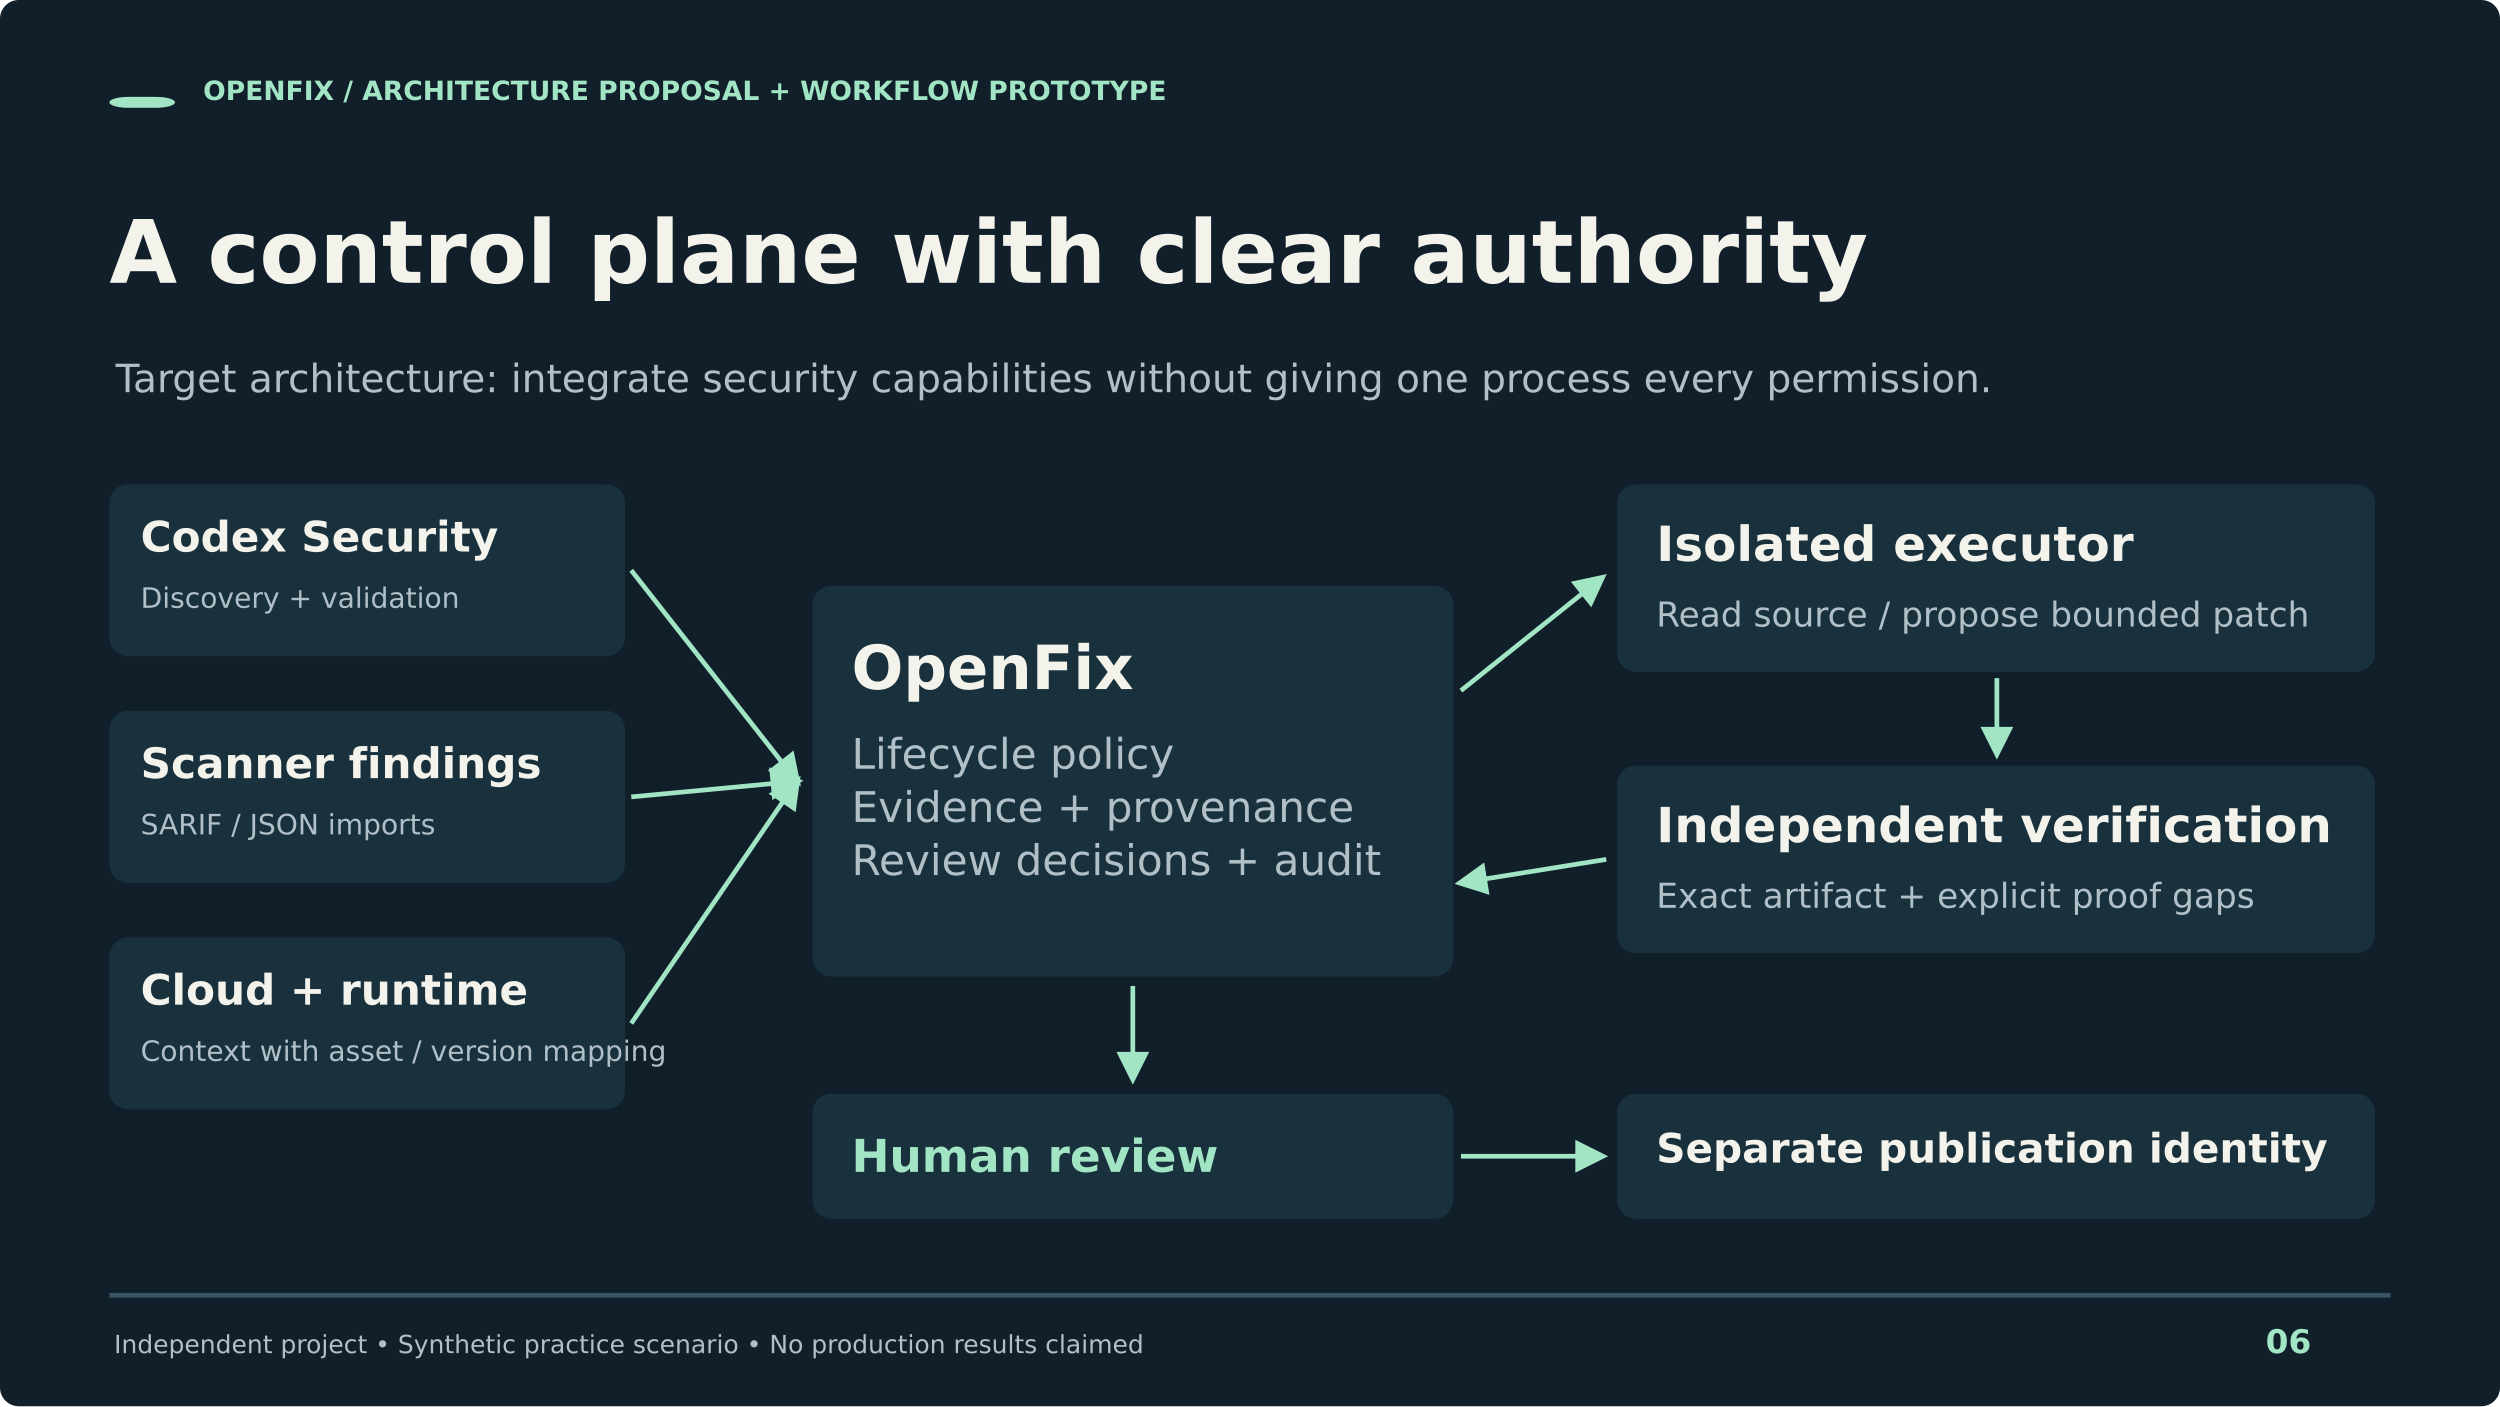
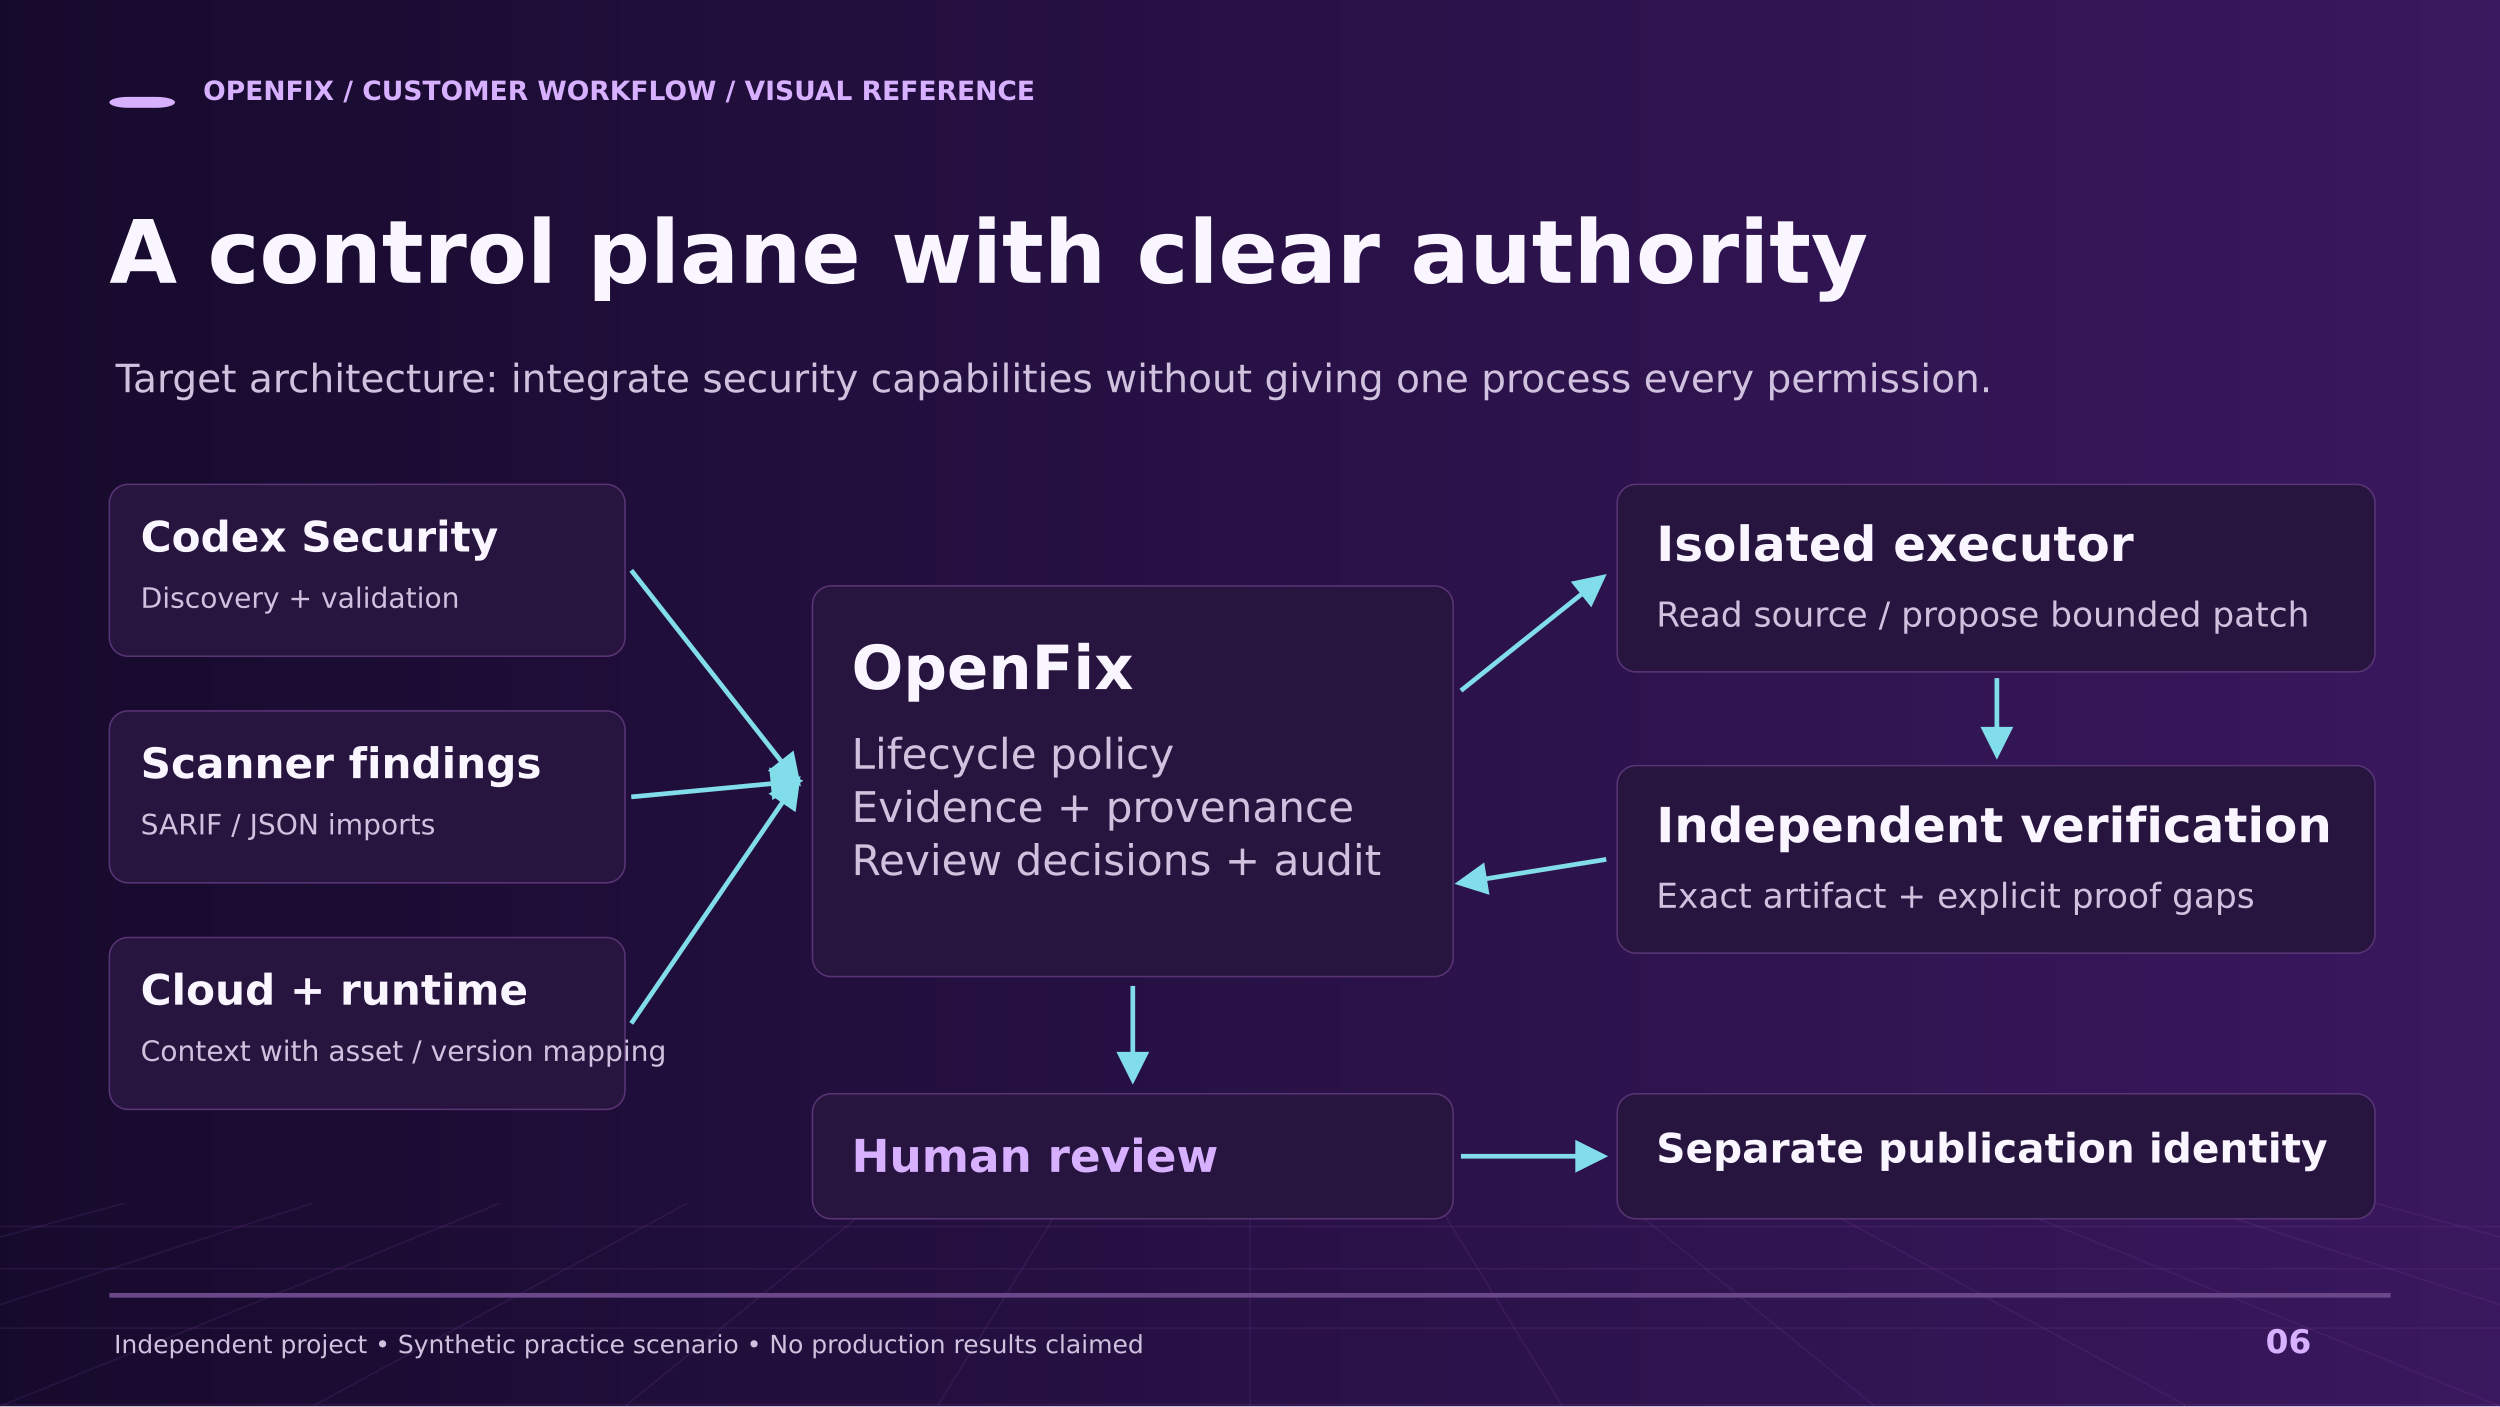
<svg xmlns="http://www.w3.org/2000/svg" width="1600" height="900" viewBox="0 0 1600 900" role="img">
  <defs>
+     <linearGradient id="synthwave-background" x1="0" y1="0" x2="1" y2="0">
+       <stop offset="0" stop-color="#160A2C" />
+       <stop offset="1" stop-color="#3A185F" />
+     </linearGradient>
    <marker id="arrow" viewBox="0 0 10 10" refX="8" refY="5" markerWidth="7" markerHeight="7" orient="auto-start-reverse">
-       <path d="M 0 0 L 10 5 L 0 10 z" fill="#A2E5C5" />
+       <path d="M 0 0 L 10 5 L 0 10 z" fill="#82DDEA" />
    </marker>
  </defs>
-   <rect x="0" y="0" width="1600" height="900" rx="12" fill="#101F2A" />
-   <rect x="70" y="62" width="42" height="7" rx="12" fill="#A2E5C5" />
-   <text x="130" y="64.0" fill="#A2E5C5" font-size="17" font-family="DejaVu Sans,Arial,sans-serif" font-weight="700">OPENFIX / ARCHITECTURE PROPOSAL + WORKFLOW PROTOTYPE</text>
-   <text x="70" y="181.0" fill="#F4F3EB" font-size="56" font-family="DejaVu Sans,Arial,sans-serif" font-weight="700">A control plane with clear authority</text>
-   <text x="74" y="251.0" fill="#B1C0C7" font-size="25" font-family="DejaVu Sans,Arial,sans-serif" font-weight="400">Target architecture: integrate security capabilities without giving one process every permission.</text>
-   <line x1="70" y1="829" x2="1530" y2="829" stroke="#395462" stroke-width="3" />
-   <text x="73" y="866.0" fill="#B1C0C7" font-size="16" font-family="DejaVu Sans,Arial,sans-serif" font-weight="400">Independent project • Synthetic practice scenario • No production results claimed</text>
-   <text x="1450" y="866.0" fill="#A2E5C5" font-size="21" font-family="DejaVu Sans,Arial,sans-serif" font-weight="700">06</text>
-   <rect x="70" y="310" width="330" height="110" rx="12" fill="#19313D" />
-   <text x="90" y="353.0" fill="#F4F3EB" font-size="27" font-family="DejaVu Sans,Arial,sans-serif" font-weight="700">Codex Security</text>
-   <text x="90" y="389.0" fill="#B1C0C7" font-size="18" font-family="DejaVu Sans,Arial,sans-serif" font-weight="400">Discovery + validation</text>
-   <line x1="404" y1="365" x2="510" y2="500" stroke="#A2E5C5" stroke-width="3" marker-end="url(#arrow)" />
-   <rect x="70" y="455" width="330" height="110" rx="12" fill="#19313D" />
-   <text x="90" y="498.0" fill="#F4F3EB" font-size="27" font-family="DejaVu Sans,Arial,sans-serif" font-weight="700">Scanner findings</text>
-   <text x="90" y="534.0" fill="#B1C0C7" font-size="18" font-family="DejaVu Sans,Arial,sans-serif" font-weight="400">SARIF / JSON imports</text>
-   <line x1="404" y1="510" x2="510" y2="500" stroke="#A2E5C5" stroke-width="3" marker-end="url(#arrow)" />
-   <rect x="70" y="600" width="330" height="110" rx="12" fill="#19313D" />
-   <text x="90" y="643.0" fill="#F4F3EB" font-size="27" font-family="DejaVu Sans,Arial,sans-serif" font-weight="700">Cloud + runtime</text>
-   <text x="90" y="679.0" fill="#B1C0C7" font-size="18" font-family="DejaVu Sans,Arial,sans-serif" font-weight="400">Context with asset / version mapping</text>
-   <line x1="404" y1="655" x2="510" y2="500" stroke="#A2E5C5" stroke-width="3" marker-end="url(#arrow)" />
-   <rect x="520" y="375" width="410" height="250" rx="12" fill="#19313D" />
-   <text x="545" y="441.0" fill="#F4F3EB" font-size="39" font-family="DejaVu Sans,Arial,sans-serif" font-weight="700">OpenFix</text>
-   <text x="545" y="492.0" fill="#B1C0C7" font-size="27" font-family="DejaVu Sans,Arial,sans-serif" font-weight="400">Lifecycle policy</text>
-   <text x="545" y="526.02" fill="#B1C0C7" font-size="27" font-family="DejaVu Sans,Arial,sans-serif" font-weight="400">Evidence + provenance</text>
-   <text x="545" y="560.04" fill="#B1C0C7" font-size="27" font-family="DejaVu Sans,Arial,sans-serif" font-weight="400">Review decisions + audit</text>
-   <rect x="1035" y="310" width="485" height="120" rx="12" fill="#19313D" />
-   <text x="1060" y="359.0" fill="#F4F3EB" font-size="31" font-family="DejaVu Sans,Arial,sans-serif" font-weight="700">Isolated executor</text>
-   <text x="1060" y="401.0" fill="#B1C0C7" font-size="22" font-family="DejaVu Sans,Arial,sans-serif" font-weight="400">Read source / propose bounded patch</text>
-   <rect x="1035" y="490" width="485" height="120" rx="12" fill="#19313D" />
-   <text x="1060" y="539.0" fill="#F4F3EB" font-size="31" font-family="DejaVu Sans,Arial,sans-serif" font-weight="700">Independent verification</text>
-   <text x="1060" y="581.0" fill="#B1C0C7" font-size="22" font-family="DejaVu Sans,Arial,sans-serif" font-weight="400">Exact artifact + explicit proof gaps</text>
-   <line x1="935" y1="442" x2="1025" y2="370" stroke="#A2E5C5" stroke-width="3" marker-end="url(#arrow)" />
-   <line x1="1278" y1="434" x2="1278" y2="482" stroke="#A2E5C5" stroke-width="3" marker-end="url(#arrow)" />
-   <line x1="1028" y1="550" x2="935" y2="565" stroke="#A2E5C5" stroke-width="3" marker-end="url(#arrow)" />
-   <rect x="520" y="700" width="410" height="80" rx="12" fill="#19313D" />
-   <text x="545" y="750.0" fill="#A2E5C5" font-size="29" font-family="DejaVu Sans,Arial,sans-serif" font-weight="700">Human review</text>
-   <line x1="725" y1="631" x2="725" y2="690" stroke="#A2E5C5" stroke-width="3" marker-end="url(#arrow)" />
-   <rect x="1035" y="700" width="485" height="80" rx="12" fill="#19313D" />
-   <text x="1060" y="744.0" fill="#F4F3EB" font-size="26" font-family="DejaVu Sans,Arial,sans-serif" font-weight="700">Separate publication identity</text>
-   <line x1="935" y1="740" x2="1025" y2="740" stroke="#A2E5C5" stroke-width="3" marker-end="url(#arrow)" />
+   <rect width="1600" height="900" fill="url(#synthwave-background)" />
+   <line x1="0" y1="785" x2="1600" y2="785" stroke="#764396" stroke-opacity=".19" />
+   <line x1="0" y1="812" x2="1600" y2="812" stroke="#764396" stroke-opacity=".19" />
+   <line x1="0" y1="850" x2="1600" y2="850" stroke="#764396" stroke-opacity=".19" />
+   <line x1="0" y1="899" x2="1600" y2="899" stroke="#764396" stroke-opacity=".19" />
+   <line x1="-160.0" y1="770" x2="-800" y2="900" stroke="#764396" stroke-opacity=".19" />
+   <line x1="-40.0" y1="770" x2="-600" y2="900" stroke="#764396" stroke-opacity=".19" />
+   <line x1="80.0" y1="770" x2="-400" y2="900" stroke="#764396" stroke-opacity=".19" />
+   <line x1="200.0" y1="770" x2="-200" y2="900" stroke="#764396" stroke-opacity=".19" />
+   <line x1="320.0" y1="770" x2="0" y2="900" stroke="#764396" stroke-opacity=".19" />
+   <line x1="440.0" y1="770" x2="200" y2="900" stroke="#764396" stroke-opacity=".19" />
+   <line x1="560.0" y1="770" x2="400" y2="900" stroke="#764396" stroke-opacity=".19" />
+   <line x1="680.0" y1="770" x2="600" y2="900" stroke="#764396" stroke-opacity=".19" />
+   <line x1="800.0" y1="770" x2="800" y2="900" stroke="#764396" stroke-opacity=".19" />
+   <line x1="920.0" y1="770" x2="1000" y2="900" stroke="#764396" stroke-opacity=".19" />
+   <line x1="1040.0" y1="770" x2="1200" y2="900" stroke="#764396" stroke-opacity=".19" />
+   <line x1="1160.0" y1="770" x2="1400" y2="900" stroke="#764396" stroke-opacity=".19" />
+   <line x1="1280.0" y1="770" x2="1600" y2="900" stroke="#764396" stroke-opacity=".19" />
+   <line x1="1400.0" y1="770" x2="1800" y2="900" stroke="#764396" stroke-opacity=".19" />
+   <line x1="1520.0" y1="770" x2="2000" y2="900" stroke="#764396" stroke-opacity=".19" />
+   <line x1="1640.0" y1="770" x2="2200" y2="900" stroke="#764396" stroke-opacity=".19" />
+   <line x1="1760.0" y1="770" x2="2400" y2="900" stroke="#764396" stroke-opacity=".19" />
+   <rect x="70" y="62" width="42" height="7" rx="12" fill="#D7B0FF" />
+   <text x="130" y="64.0" fill="#D7B0FF" font-size="17" font-family="DejaVu Sans,Arial,sans-serif" font-weight="700">OPENFIX / CUSTOMER WORKFLOW / VISUAL REFERENCE</text>
+   <text x="70" y="181.0" fill="#FAF6FF" font-size="56" font-family="DejaVu Sans,Arial,sans-serif" font-weight="700">A control plane with clear authority</text>
+   <text x="74" y="251.0" fill="#D0C1DF" font-size="25" font-family="DejaVu Sans,Arial,sans-serif" font-weight="400">Target architecture: integrate security capabilities without giving one process every permission.</text>
+   <line x1="70" y1="829" x2="1530" y2="829" stroke="#694789" stroke-width="3" />
+   <text x="73" y="866.0" fill="#D0C1DF" font-size="16" font-family="DejaVu Sans,Arial,sans-serif" font-weight="400">Independent project • Synthetic practice scenario • No production results claimed</text>
+   <text x="1450" y="866.0" fill="#D7B0FF" font-size="21" font-family="DejaVu Sans,Arial,sans-serif" font-weight="700">06</text>
+   <rect x="70" y="310" width="330" height="110" rx="12" fill="#27143F" stroke="#583474" />
+   <text x="90" y="353.0" fill="#FAF6FF" font-size="27" font-family="DejaVu Sans,Arial,sans-serif" font-weight="700">Codex Security</text>
+   <text x="90" y="389.0" fill="#D0C1DF" font-size="18" font-family="DejaVu Sans,Arial,sans-serif" font-weight="400">Discovery + validation</text>
+   <line x1="404" y1="365" x2="510" y2="500" stroke="#82DDEA" stroke-width="3" marker-end="url(#arrow)" />
+   <rect x="70" y="455" width="330" height="110" rx="12" fill="#27143F" stroke="#583474" />
+   <text x="90" y="498.0" fill="#FAF6FF" font-size="27" font-family="DejaVu Sans,Arial,sans-serif" font-weight="700">Scanner findings</text>
+   <text x="90" y="534.0" fill="#D0C1DF" font-size="18" font-family="DejaVu Sans,Arial,sans-serif" font-weight="400">SARIF / JSON imports</text>
+   <line x1="404" y1="510" x2="510" y2="500" stroke="#82DDEA" stroke-width="3" marker-end="url(#arrow)" />
+   <rect x="70" y="600" width="330" height="110" rx="12" fill="#27143F" stroke="#583474" />
+   <text x="90" y="643.0" fill="#FAF6FF" font-size="27" font-family="DejaVu Sans,Arial,sans-serif" font-weight="700">Cloud + runtime</text>
+   <text x="90" y="679.0" fill="#D0C1DF" font-size="18" font-family="DejaVu Sans,Arial,sans-serif" font-weight="400">Context with asset / version mapping</text>
+   <line x1="404" y1="655" x2="510" y2="500" stroke="#82DDEA" stroke-width="3" marker-end="url(#arrow)" />
+   <rect x="520" y="375" width="410" height="250" rx="12" fill="#27143F" stroke="#583474" />
+   <text x="545" y="441.0" fill="#FAF6FF" font-size="39" font-family="DejaVu Sans,Arial,sans-serif" font-weight="700">OpenFix</text>
+   <text x="545" y="492.0" fill="#D0C1DF" font-size="27" font-family="DejaVu Sans,Arial,sans-serif" font-weight="400">Lifecycle policy</text>
+   <text x="545" y="526.02" fill="#D0C1DF" font-size="27" font-family="DejaVu Sans,Arial,sans-serif" font-weight="400">Evidence + provenance</text>
+   <text x="545" y="560.04" fill="#D0C1DF" font-size="27" font-family="DejaVu Sans,Arial,sans-serif" font-weight="400">Review decisions + audit</text>
+   <rect x="1035" y="310" width="485" height="120" rx="12" fill="#27143F" stroke="#583474" />
+   <text x="1060" y="359.0" fill="#FAF6FF" font-size="31" font-family="DejaVu Sans,Arial,sans-serif" font-weight="700">Isolated executor</text>
+   <text x="1060" y="401.0" fill="#D0C1DF" font-size="22" font-family="DejaVu Sans,Arial,sans-serif" font-weight="400">Read source / propose bounded patch</text>
+   <rect x="1035" y="490" width="485" height="120" rx="12" fill="#27143F" stroke="#583474" />
+   <text x="1060" y="539.0" fill="#FAF6FF" font-size="31" font-family="DejaVu Sans,Arial,sans-serif" font-weight="700">Independent verification</text>
+   <text x="1060" y="581.0" fill="#D0C1DF" font-size="22" font-family="DejaVu Sans,Arial,sans-serif" font-weight="400">Exact artifact + explicit proof gaps</text>
+   <line x1="935" y1="442" x2="1025" y2="370" stroke="#82DDEA" stroke-width="3" marker-end="url(#arrow)" />
+   <line x1="1278" y1="434" x2="1278" y2="482" stroke="#82DDEA" stroke-width="3" marker-end="url(#arrow)" />
+   <line x1="1028" y1="550" x2="935" y2="565" stroke="#82DDEA" stroke-width="3" marker-end="url(#arrow)" />
+   <rect x="520" y="700" width="410" height="80" rx="12" fill="#27143F" stroke="#583474" />
+   <text x="545" y="750.0" fill="#D7B0FF" font-size="29" font-family="DejaVu Sans,Arial,sans-serif" font-weight="700">Human review</text>
+   <line x1="725" y1="631" x2="725" y2="690" stroke="#82DDEA" stroke-width="3" marker-end="url(#arrow)" />
+   <rect x="1035" y="700" width="485" height="80" rx="12" fill="#27143F" stroke="#583474" />
+   <text x="1060" y="744.0" fill="#FAF6FF" font-size="26" font-family="DejaVu Sans,Arial,sans-serif" font-weight="700">Separate publication identity</text>
+   <line x1="935" y1="740" x2="1025" y2="740" stroke="#82DDEA" stroke-width="3" marker-end="url(#arrow)" />
</svg>
